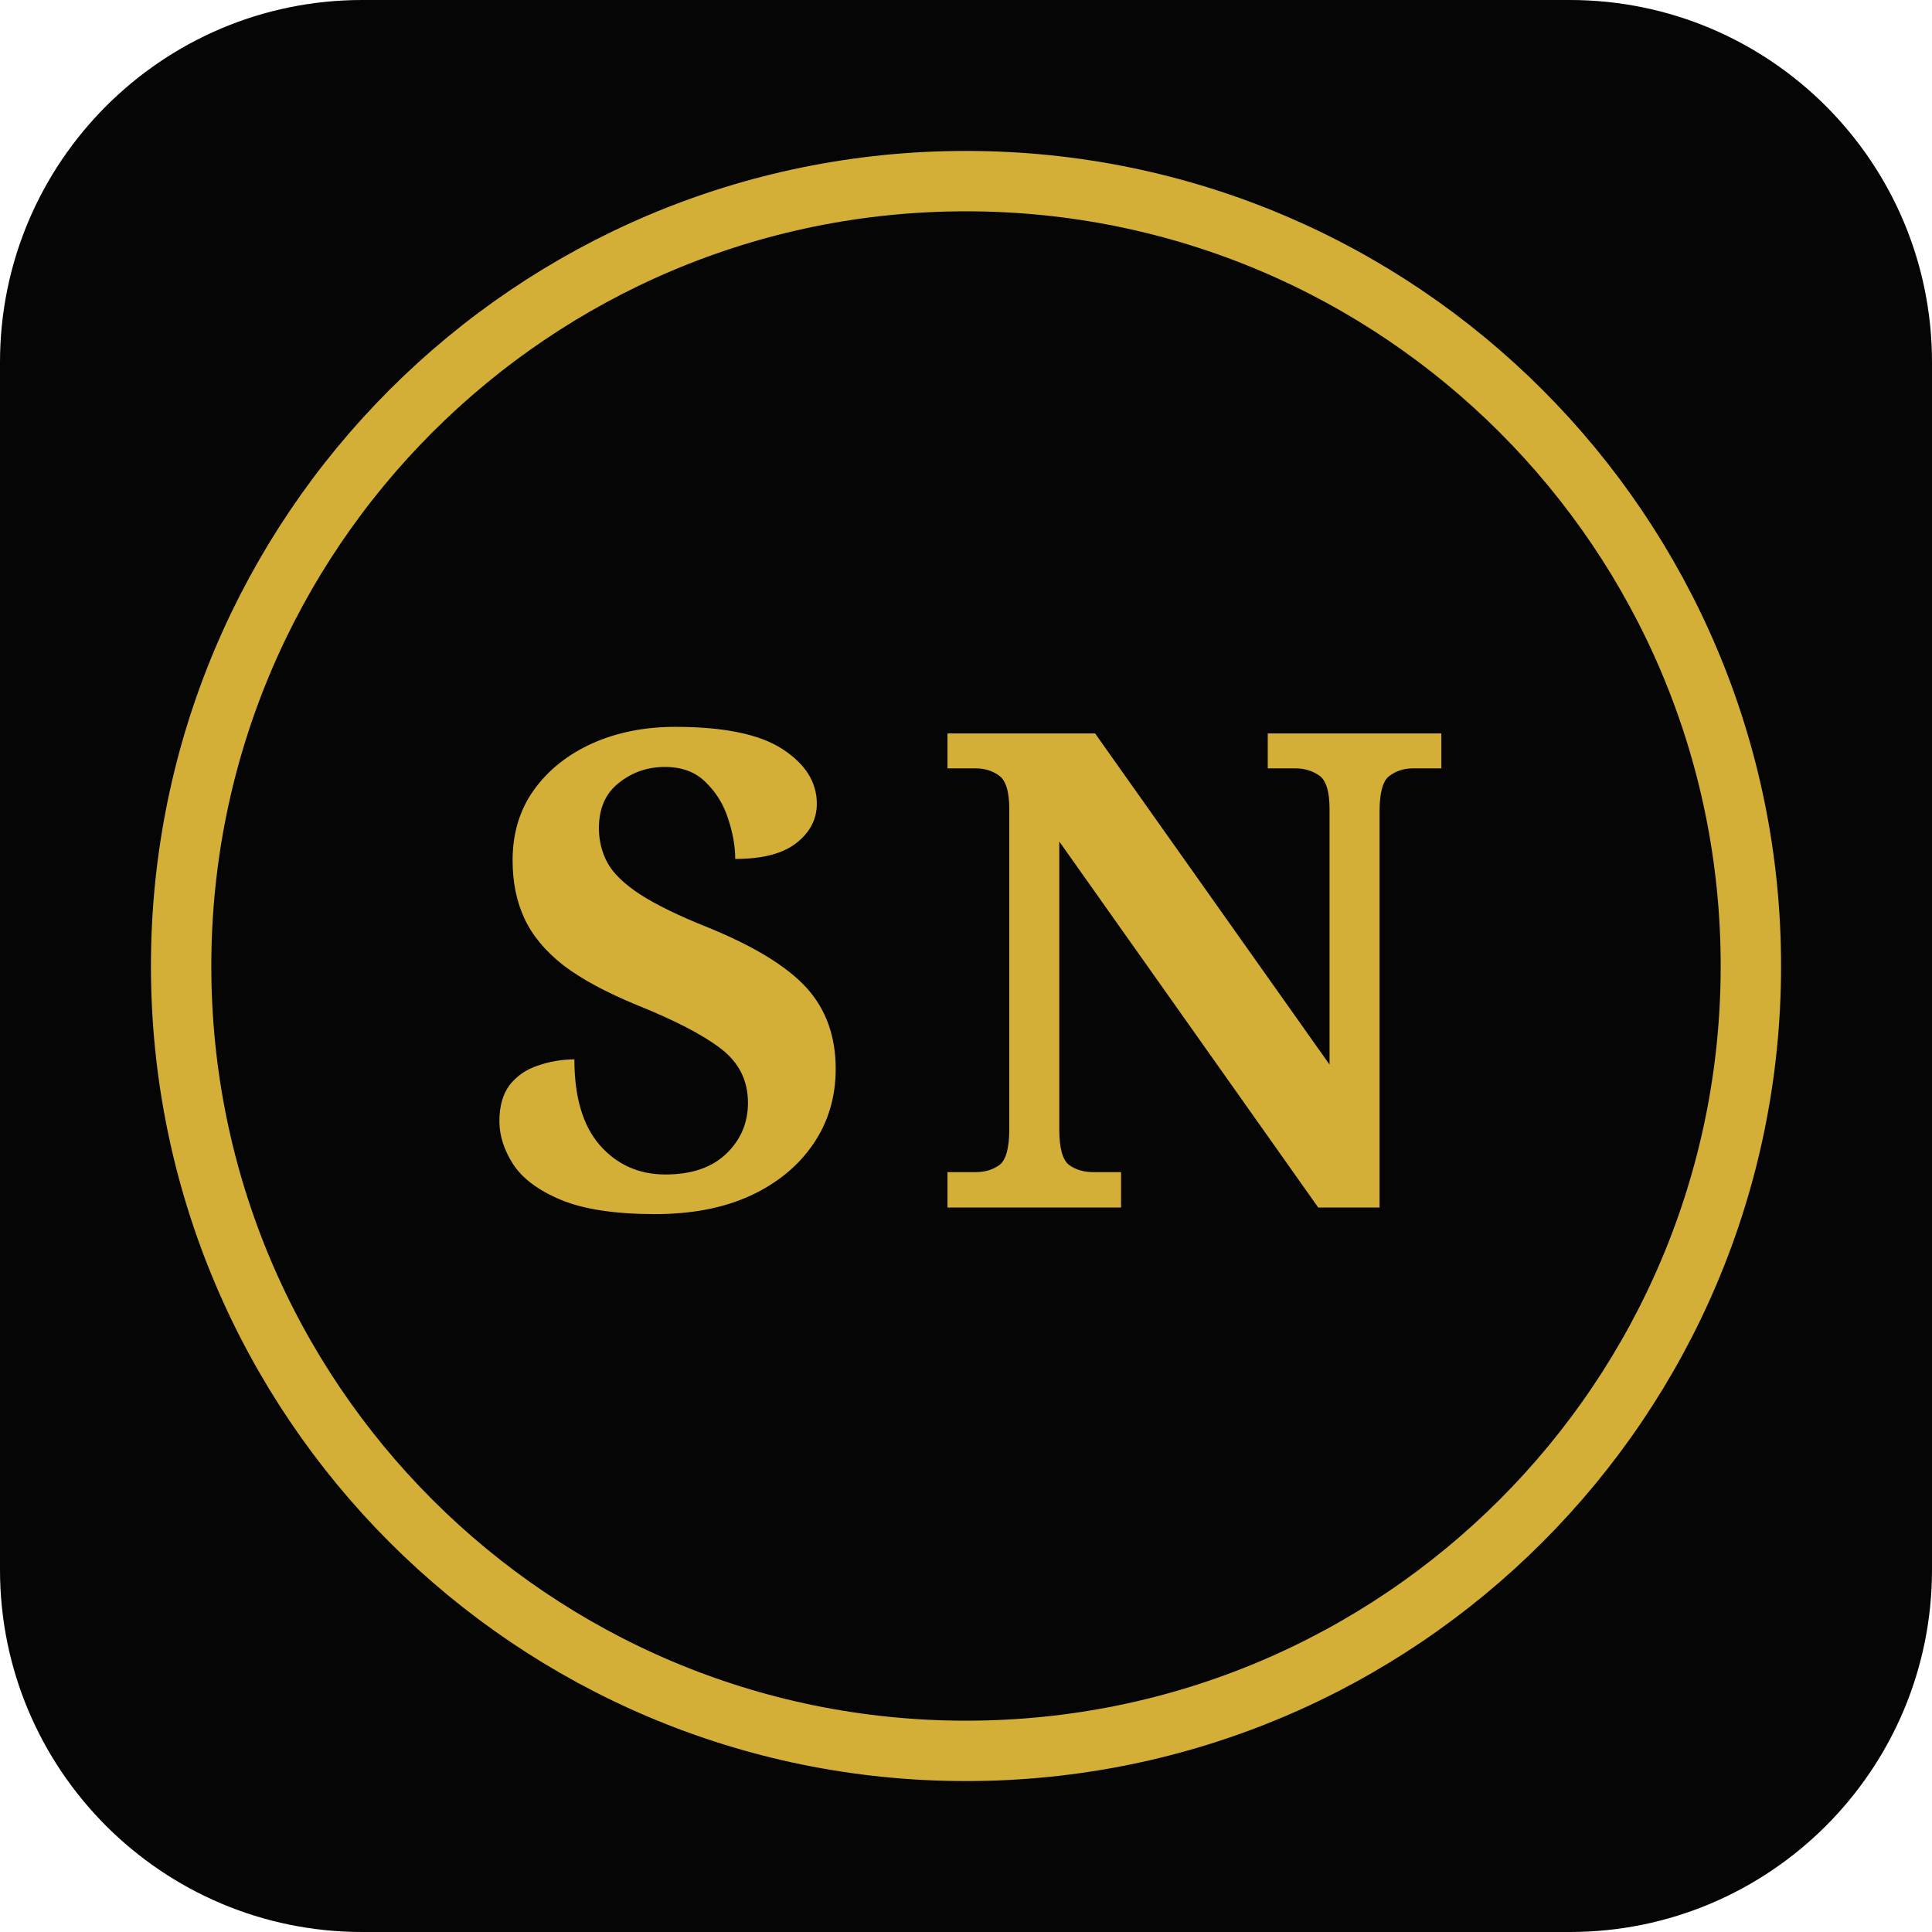
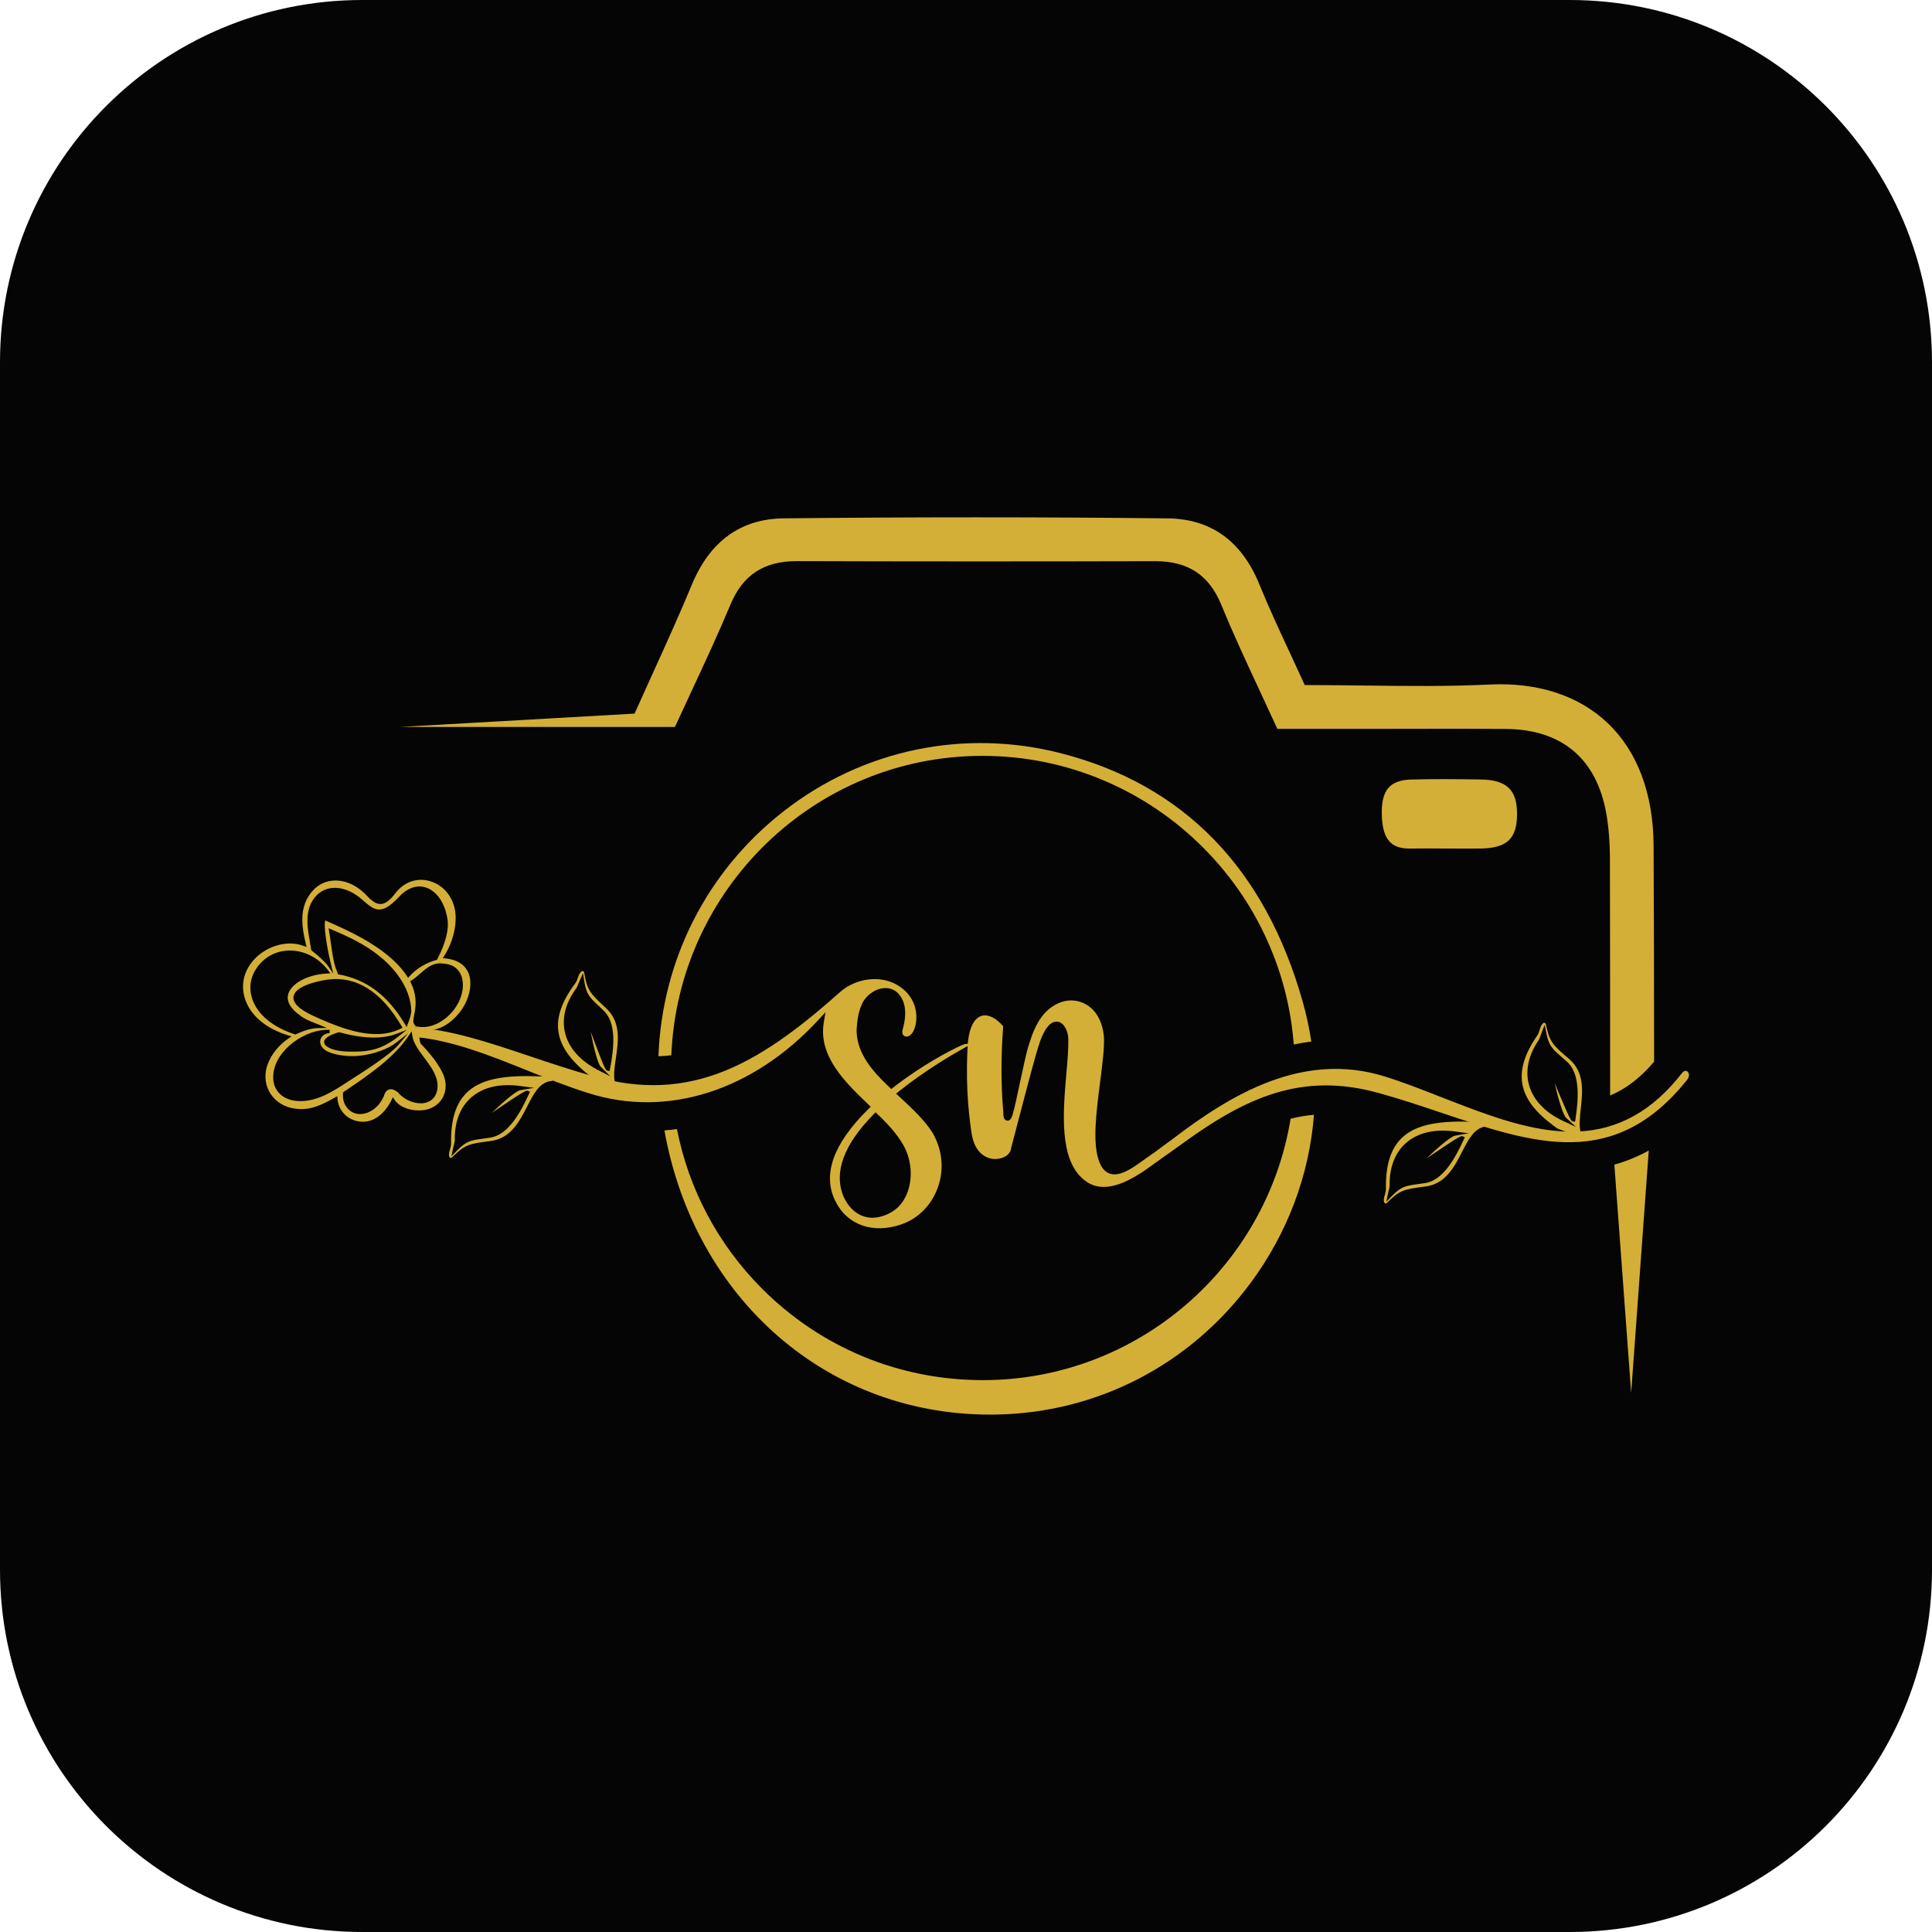
- <svg xmlns="http://www.w3.org/2000/svg" viewBox="0 0 64 64">
+ <svg xmlns="http://www.w3.org/2000/svg" viewBox="0 0 64 64" width="64" height="64">
  <rect width="64" height="64" rx="12" fill="#050505" />
-   <circle cx="32" cy="32" r="26" fill="none" stroke="#D4AF37" stroke-width="2" />
-   <text x="32" y="40" text-anchor="middle" font-family="Georgia, serif" font-size="22" font-weight="700" fill="#D4AF37" letter-spacing="2">SN</text>
+   <svg x="7.0" y="16.1" width="50" height="31.799" viewBox="1945.0 1654.0 1445.0 919.0" preserveAspectRatio="xMidYMid meet">
+     <g>
+       <path fill="#D4AF37" d="M3160.41,1934.96c-23.73-0.35-45.14-0.58-66.99,0.06c-10.29,0.3-17.4,3-21.75,8.24c-4.45,5.36-6.44,13.76-6.09,25.66   c0.68,22.78,8.35,32.16,26.4,32.16c0.26,0,0.52,0,0.79-0.01c4.63-0.07,9.29-0.09,13.93-0.09c4.24,0,8.47,0.02,12.62,0.04   c3.61,0.02,7.22,0.03,10.83,0.04h0c2.86,0,5.73,0.02,8.6,0.03c6.95,0.03,14.14,0.06,21.2-0.04c25.43-0.37,34.94-9.25,35.1-32.77   C3195.21,1944.97,3185.17,1935.32,3160.41,1934.96z" />
+       <path fill="#D4AF37" d="M2404.12,1851.7c12.78-27.43,26-55.78,37.9-84.25c11.84-28.34,31.99-41.55,63.39-41.55c0.12,0,0.24,0,0.36,0   c109.08,0.35,224.38,0.37,342.7,0.06c0.1,0,0.19,0,0.29,0c31.41,0,51.49,13.29,63.18,41.8c11.4,27.82,23.98,54.81,37.29,83.39   c5.35,11.47,10.86,23.31,16.35,35.33l29.25,0l64.54,0c0.1,0,0.21,0,0.31,0c12.66,0,25.32-0.03,37.98-0.06   c28.45-0.06,57.87-0.13,86.82,0.14c53.36,0.5,86.53,28.35,95.93,80.54c2.37,13.17,3.54,28.03,3.57,45.44   c0.14,74.67,0.19,150.03,0.19,224.93c15.21-6.32,29.02-16.99,42.1-32.35c-0.02-66.84-0.16-136.77-0.49-206.7   c-0.24-49.8-15.46-90.44-44.01-117.51c-27.79-26.35-66.89-39.1-113.05-36.86c-39.55,1.92-78.32,1.45-119.37,0.96   c-17.95-0.22-36.52-0.44-55-0.44h-2.54l-1.05-2.31c-4.44-9.79-9.02-19.63-13.45-29.13c-9.83-21.12-20-42.95-28.87-64.8   c-16.88-41.58-46.43-62.89-87.82-63.35c-120.47-1.33-244.16-1.33-367.63-0.02c-41.06,0.44-70.63,21.77-87.9,63.41   c-11.73,28.29-24.65,56.73-37.14,84.22c-5.52,12.16-11.23,24.72-16.8,37.18l-0.95,2.12l-224.06,12.75h262.72   C2393.88,1873.66,2399.08,1862.51,2404.12,1851.7z" />
+       <g>
+         <path fill="#D4AF37" d="M2385.39,2198.99c6.45-159.14,137.56-286.65,297.72-286.66c40.38,0,79.58,7.96,116.51,23.65    c35.65,15.15,67.67,36.84,95.16,64.44c27.53,27.64,49.11,59.79,64.14,95.57c12.45,29.63,19.94,60.71,22.35,92.66    c5.63-1.19,11.24-2.12,16.83-2.81c-1.96-12.92-4.74-25.81-8.37-38.6c-36.1-127.3-113.83-207.14-231.02-237.31    c-92.73-23.87-189.37-3.84-265.16,54.95c-73.59,57.09-117.05,142.21-120.49,235.03C2377.2,2199.78,2381.3,2199.47,2385.39,2198.99    z" />
+         <path fill="#D4AF37" d="M2978.25,2259.75c-23.11,141.79-146.54,250.24-294.6,250.25c-0.35,0-0.69,0-1.04,0c-79.71-0.27-154.5-31.46-210.59-87.81    c-42.1-42.31-69.99-95.1-81.25-152.55c-3.99,0.53-7.99,0.95-11.99,1.27c28.83,161.51,157.32,275.06,318.17,272.02    c96.47-1.83,185.02-47.73,242.97-125.92c35.64-48.1,56.24-103.72,60.73-161.04C2993.04,2256.6,2985.59,2257.89,2978.25,2259.75z" />
+       </g>
+       <g>
+         <path fill="#D4AF37" d="M3288.21,2303.67l16.09,218.55l16.84-232.05C3310.6,2296.01,3299.64,2300.5,3288.21,2303.67z" />
+       </g>
+       <path fill="#D4AF37" d="M3359.27,2216.06c-0.48-1.21-1.44-2.04-2.5-2.19c-1.29-0.17-2.69,0.66-3.95,2.34l-0.04,0.05   c-28.13,36.02-60.92,54.26-100.22,55.76c-36.57,1.41-74.95-11.9-108.06-24.47c-8.04-3.02-16.21-6.21-24.11-9.31   c-17.26-6.76-35.11-13.76-52.36-19.09c-77.96-24.02-146.28,16.9-202.83,60.09c-11.33,8.5-21.4,15.78-29.96,21.66   c-8.47,6.05-20.13,14.38-29.62,11.53c-4.59-1.38-8.08-5.13-10.4-11.14c-6.94-17.49-3.07-47.51,0.66-76.55   c2.08-16.16,4.05-31.43,3.72-42.39c-1.02-14.75-7.03-26.09-16.93-31.93c-8.12-4.79-18.15-5.25-26.85-1.2   c-17.72,8.01-24.3,26.33-29.53,44.4c-2.16,8.22-4.67,20.03-7.1,31.45c-2.67,12.56-5.19,24.43-7.14,30.99l-0.03,0.1   c-0.69,2.07-1.98,5.92-5.3,5.38c-3.47-0.56-3.52-4.94-3.52-8.51c-2.26-24.97-2.29-53.21-0.09-81.76   c-6.81-8.1-14.48-11.86-20.67-10.04c-6.82,1.99-11.55,10.83-12.99,24.25l-0.27,2.49l-2.48,0.28c-0.63,0.07-1.26,0.23-1.84,0.49   c-12.6,5.33-40.76,20.61-66.79,40.91l-2.11,1.64l-1.94-1.84c-16.24-15.34-31.27-32.57-31.27-54.59l0.01-0.18   c0.45-7.68,1.38-16.53,4.83-23.99c3.21-8.23,11.86-14.92,20.6-15.92c6.79-0.79,12.66,1.91,16.51,7.59   c7.41,10.5,4.04,25.57,2.24,31.56c-0.8,2.59-0.48,4.81,0.88,6.12c1.09,1.05,2.7,1.34,4.32,0.78c3.75-1.3,6.58-6.43,7.56-13.72   c1.57-13.38-3.81-25.54-14.78-33.31c-18.15-13.16-43.55-8.1-57.64,4.38c-31.5,28-69.21,58.86-110.08,75.49   c-40.71,16.56-80.75,18.31-126.01,5.51c-21.1-5.8-41.65-12.71-61.53-19.39c-38.82-13.05-76.07-25.55-111.28-27.47   c0.33,3.24,1.48,6.37,2.98,9.35c34.74,3.22,70.67,17.63,105.7,31.69c19.4,7.79,39.47,15.84,59,21.86   c75.14,23.96,157.32-2.14,219.88-69.83l7.01-7.59l-1.65,10.2c-5.21,32.14,21.12,57.37,42.27,77.64l2.73,2.62l-2.29,2.25   c-33.64,33.09-44.25,62.76-31.53,88.19c11.11,22.7,35.74,31.45,62.78,22.31c16.11-5.44,28.9-18.16,35.09-34.91   c6.48-17.52,4.62-36.94-5.1-53.27c-7.54-11.98-19.99-23.51-32.03-34.65l-2.65-2.46l2.82-2.26c24.91-19.93,50.82-35.01,60.8-40.57   l4.89-2.72l-0.26,5.59c-1.68,36,1.98,65.3,4.31,79.57c3.19,17.56,14.17,23.39,23.34,22.97c7.45-0.34,13.64-4.68,14.1-9.89   l0.09-0.51c24.71-94.64,26.71-101.31,30.98-109.85c5.27-10.54,10.55-11.86,14.07-11.12c5.96,1.27,9.41,9.03,9.73,16.04   c0.24,9.39-0.78,21.16-1.86,33.62c-3.21,37.09-7.21,83.26,17.62,102.21c13.74,10.87,32.8,7.53,58.3-10.18l33.48-23.85   c62.63-45.81,116.27-70.09,189.92-49.58c20.8,5.76,41.06,12.57,60.66,19.15c88.17,29.62,164.32,55.2,233.98-31.42   C3359.45,2220.6,3360.07,2218.09,3359.27,2216.06z M2606.64,2283.43c7.41,12.18,9.83,27.69,6.46,41.48   c-2.59,10.6-8.36,19.06-16.24,23.83l-0.03,0.02c-6.47,3.83-12.9,5.76-18.96,5.76c-2.81,0-5.54-0.42-8.16-1.26   c-8.31-2.67-15.25-9.5-19.55-19.24l-0.03-0.08c-9.35-22.94,0.3-49.24,28.66-78.17l2.15-2.19l2.22,2.11   C2593.86,2265.86,2601.54,2274.93,2606.64,2283.43z" />
+       <path fill="#D4AF37" d="M2190.31,2118.36c-3.69-6.95-10.81-11.03-21.16-12.12l-2.55-0.27l1.4-2.16c4.97-7.67,10.43-20.6,10.85-33.85   c0.95-16.99-7.77-31.47-22.23-36.93c-12.81-4.84-26.26-0.85-35.11,10.4c-5.4,7.16-9.76,10.48-14.1,10.74   c-5.08,0.31-9.4-3.69-13.75-8.17c-10.04-10.81-23.15-15.99-35.08-13.86c-10.43,1.86-18.83,9.26-23.67,20.85   c-3.89,10.06-3.72,21.88,0.59,39.45l0.72,2.93l-2.82-1.08c-18.25-7-42.51,2.39-52.98,20.51c-5.81,10.06-6.63,21.61-2.32,32.53   c5.86,14.86,20.27,26.44,40.56,32.6l3.18,0.97l-2.76,1.85c-11.32,7.59-19.67,19.43-21.79,30.91c-1.53,9.2,0.76,18.06,6.45,24.94   c6.09,7.38,15.31,11.59,25.94,11.85c12.03,0.49,21.59-4.28,33.79-11.08l2.16-1.2l0.18,2.46c0.84,11.25,9.33,20.18,20.65,21.7   c14.51,2.31,25.59-9.16,31.12-20.66l1.21-2.52l1.53,2.33c5.8,8.85,19.62,11.62,29.68,9.73c7.06-1.43,12.82-5.38,16.2-11.1   c3.44-5.84,4.08-13.02,1.8-20.24c-3.99-11.53-14.15-23.19-22.56-32.05l-0.32-0.34l-2.25-12.51l2.24-0.1l-5.5-2.69l11.56,2.2   c0.31,0.06,0.65,0.09,1,0.12l0.32,0.03l6.6-0.3c12.11-2.47,23.12-13.78,28.25-23.27   C2193.62,2139.24,2194.76,2126.74,2190.31,2118.36z M2040.56,2053.21c4.05-7.8,10.24-12.65,17.9-14.07   c9.83-1.82,21.11,2.12,30.94,10.82c12.17,10.85,18.23,14.95,34.38-1.66c7.98-9.06,17.24-12.68,26.02-10.13   c10.64,3.09,18.77,14.64,21.23,30.16c1.62,10.11-1.43,22.38-9.61,38.6l-0.31,0.62l-0.67,0.19c-10.31,2.88-18.95,8.13-25.68,15.59   l-1.38,1.52l-1.12-1.72c-4.95-7.64-12.55-15.47-21.97-22.65c-17.66-13.61-39.86-23.38-56.06-30.51l-0.08-0.04   c-1.77,3.2,0.87,23.71,5.54,42.53l2.06,8.28l-4.88-7c-3.05-4.37-10.07-10.63-15.67-14.89l-0.51-0.39l-0.1-0.64   c-0.37-2.48-0.82-5.03-1.25-7.5C2037.15,2077.86,2034.9,2064.97,2040.56,2053.21z M2067.34,2176.89l0.42,0.12   c22.48,6.18,40.89,6.64,54.74,1.35l9.65-3.69l-8.11,6.4c-11.81,9.31-22.59,13.57-36.06,14.24c-3.74,0.2-7.2,0.26-10.35,0.2   c-7.16-0.14-12.8-0.94-16.83-2.4l-0.01,0c-5.35-1.96-7.9-4.23-7.79-6.94c0.17-4.4,7.66-7.41,13.92-9.16L2067.34,2176.89z    M2040.5,2160.23c-12.01-5.84-17.66-11.7-16.8-17.43c1.55-10.33,23.16-14.8,32.39-16.24c27.62-3.77,51.54,11.24,71.1,44.61   l0.85,1.44l-1.49,0.76c-7.73,3.94-16.17,5.49-25.04,5.31C2082.36,2178.31,2061.17,2169.92,2040.5,2160.23z M2132.02,2171.99   l-1.69-2.82c-16.5-27.55-36.58-42.67-63.19-47.57l-0.93-0.17l-0.95-3.02c-2.88-5.92-4.26-15.78-5.72-26.21   c-0.55-3.97-1.13-8.07-1.8-12.02l-0.48-2.86l4.27,1.84c12.47,5.38,29.56,12.76,44.18,24.74c18.92,15.06,30.11,34.09,30.7,52.21   c0.05,3.58-1.58,8.28-3.25,12.79L2132.02,2171.99z M1984.35,2145.54c-3.5-9.93-2.35-20.17,3.25-28.84   c6.9-10.97,18.23-17.51,31.1-17.97c14.82-0.52,29.21,6.76,38.51,19.47l1.74,2.38l-2.94,0.13c-18.25,0.81-34.3,9.23-37.33,19.58   c-2,6.8,1.85,13.85,11.11,20.4l0.09,0.07c4.08,3.37,9.03,5.32,14.77,7.58c1.27,0.5,2.57,1.01,3.88,1.55l7.22,2.96l-7.8,0.08   c-8.09,0.08-15.33,2.9-21.94,5.94l-0.56,0.26l-0.59-0.19C2003.91,2172.04,1989.52,2160.18,1984.35,2145.54z M2029.68,2242.85   c-0.1,0-0.2,0-0.29-0.01c-0.14,0-0.27,0-0.41-0.01c-8.21-0.16-15.16-3.05-19.6-8.16c-4.18-4.8-5.86-11.29-4.88-18.79   c1.3-10.52,8.29-21.24,19.18-29.41c10.65-8,23.27-12.32,34.59-11.88l0.03,3.15c-4.84,0.29-8.37,3.07-8.99,7.08   c-0.56,3.59,1.37,8.41,8.5,11.19c7.32,2.99,17.94,4.34,27.74,3.51c15.39-1.19,29.5-7.26,36.1-12.39l11.7-9.1l-9.53,11.36   c-7.36,8.78-34.11,25.95-42.13,31.01c-2.1,1.33-4.18,2.69-6.39,4.13C2061.94,2233.28,2046.8,2243.18,2029.68,2242.85z    M2148.77,2201.2c4.64,6.22,9.44,12.66,11.66,19.68c1.94,6.14,1.5,12.47-1.17,16.95c-2.16,3.62-5.72,5.99-10.3,6.87   c-7.66,1.32-17.29-2.04-23.45-8.17l-0.15-0.17c-1.79-2.38-5.96-5.44-9.62-4.78c-2.57,0.46-4.49,2.77-5.71,6.85l-0.06,0.17   c-3.5,8.22-12.21,16.88-23.15,16.66c-0.12,0-0.24-0.01-0.36-0.01l-0.02,0c-4.32-0.23-8.29-2.23-11.18-5.63   c-3.25-3.83-4.77-9.12-4.16-14.49l0.08-0.72l15-10.21c17.7-12.46,36.03-26.18,48.32-44.71l2.29-3.46l0.58,4.11   C2138.4,2187.3,2143.44,2194.05,2148.77,2201.2z M2182.23,2147.22c-6.17,13.24-20.52,25.07-35.49,24.77   c-1.83-0.04-3.67-0.25-5.5-0.67l-0.38-0.09l-0.3-0.25c-2.91-2.48-2.36-5.39-1.44-10.21l0.23-1.21c2.42-10.83,1.28-20.93-3.38-30.08   l-0.65-1.27l1.2-0.77c3.1-1.99,5.85-4.4,8.51-6.72c6.57-5.75,12.78-11.19,22.86-9.4c6.73,0.43,11.92,3.39,15,8.57   C2187.08,2126.91,2186.83,2137.38,2182.23,2147.22z" />
+       <path fill="#D4AF37" d="M2254.11,2219.05l14.44,0.44l-13.74-4.47c-1.72-0.56-3.46-1.12-5.23-1.69c6.61,0.11,13.21,0.61,19.41,2.42   c2.98,0.87,7.04,2.49,7.25,6.11c0.03,0.49,0.01,0.98-0.06,1.47c-0.64-0.25-1.29-0.51-1.94-0.76l-1.28-0.5l-0.96,1   c-0.29,0.31-0.68,0.59-2.06,0.61c-10.76,1.3-16.44,12.35-22.44,24.05c-7.42,14.46-15.83,30.85-34.93,33.3   c-21.13,2.77-24.57,3.22-37.45,16.06c-1.67,0.34-1.88-0.13-2.35-1.1c-0.65-2.23-0.04-4.28,0.66-6.64c0.55-1.83,1.16-3.9,1.12-6.31   c-0.39-22.13,4.44-37.85,14.78-48.07C2201.47,2222.97,2221.45,2218.07,2254.11,2219.05z M2178.08,2280.09   c-0.06,1.59-0.54,3.51-1.05,5.53c-0.27,1.06-0.53,2.11-0.74,3.15l-1.39,6.88l4.9-5.03c9.36-9.61,13.38-10.17,25.31-11.81   c1.83-0.25,3.82-0.53,6.03-0.87c17.58-1.94,29.58-23.53,38.05-42.12l0.84-1.85l-1.84-0.87c-1.65-0.78-2.15-1.02-34.8,21.1   c9.76-9.38,23.1-21.02,27.28-21.75l13.22-2.29l-13.3-1.79c-19.53-2.63-35.79,1.24-47.01,11.21   C2183.17,2248.8,2177.81,2262.82,2178.08,2280.09z" />
+       <path fill="#D4AF37" d="M3149.1,2262.59l14.44,0.44l-13.74-4.47c-1.72-0.56-3.46-1.12-5.23-1.69c6.61,0.11,13.21,0.61,19.41,2.42   c2.98,0.87,7.04,2.49,7.25,6.11c0.03,0.49,0.01,0.98-0.06,1.47c-0.64-0.25-1.29-0.51-1.94-0.76l-1.28-0.5l-0.96,1   c-0.29,0.31-0.68,0.58-2.06,0.61c-10.76,1.3-16.44,12.35-22.44,24.05c-7.42,14.46-15.83,30.85-34.93,33.3   c-21.13,2.77-24.57,3.22-37.45,16.06c-1.67,0.35-1.88-0.13-2.35-1.1c-0.65-2.23-0.04-4.28,0.66-6.64c0.55-1.83,1.16-3.9,1.12-6.31   c-0.39-22.13,4.44-37.85,14.78-48.07C3096.46,2266.51,3116.44,2261.6,3149.1,2262.59z M3073.07,2323.62   c-0.06,1.59-0.54,3.5-1.05,5.53c-0.27,1.06-0.53,2.11-0.74,3.15l-1.39,6.88l4.9-5.03c9.36-9.61,13.38-10.17,25.31-11.81   c1.83-0.25,3.82-0.53,6.03-0.87c17.58-1.94,29.58-23.53,38.05-42.12l0.84-1.85l-1.84-0.87c-1.64-0.78-2.15-1.02-34.8,21.1   c9.76-9.38,23.1-21.03,27.28-21.75l13.22-2.29l-13.3-1.79c-19.54-2.63-35.8,1.24-47.01,11.21   C3078.16,2292.33,3072.8,2306.35,3073.07,2323.62z" />
+       <path fill="#D4AF37" d="M2320.62,2224.47c-3.9-1.14-7.65-2.74-11.39-4.37l-3.62-2.89c-33.83-27-37.53-52.97-12.39-86.83   c1.44-1.93,2.14-3.98,2.76-5.79c0.8-2.33,1.49-4.35,3.58-5.97c0.67-0.35,1.13-0.59,2.28,0.64c3.06,17.93,5.6,20.29,21.21,34.79   c14.29,13.22,11.61,31.54,9.24,47.7c-1.28,8.71-2.48,16.94-0.86,23.49l0.08,0.33C2327.88,2225.8,2324.25,2225.53,2320.62,2224.47z    M2324.3,2213.78l2,0.35l0.39-2c3.87-20.06,6.6-44.61-6.66-56.44c-1.55-1.5-3.01-2.88-4.35-4.15c-8.77-8.26-11.72-11.04-13.78-24.3   l-1.07-6.92l-2.85,6.39c-0.44,0.98-0.84,2-1.24,3.03c-0.76,1.93-1.48,3.76-2.4,5.17c-10.25,13.93-13.99,28.59-10.76,42.32   c3.44,14.64,14.44,27.08,31.81,36l11.59,5.95l-9.18-9.25c-2.99-3.01-7.11-20.24-9.63-33.54   C2321.96,2213.36,2322.5,2213.46,2324.3,2213.78z" />
+       <path fill="#D4AF37" d="M3245.33,2273.11c-3.94-0.98-7.75-2.44-11.56-3.93l-3.73-2.75c-34.85-25.68-39.55-51.48-15.74-86.28   c1.37-1.99,1.98-4.06,2.53-5.89c0.71-2.36,1.32-4.41,3.35-6.1c0.66-0.37,1.1-0.64,2.3,0.55c3.75,17.8,6.38,20.06,22.53,33.94   c14.79,12.66,12.81,31.07,11.07,47.31c-0.94,8.76-1.83,17.02,0.05,23.51l0.09,0.33C3252.64,2274.16,3249,2274.03,3245.33,2273.11z    M3248.59,2262.29l2.02,0.28l0.31-2.01c3.09-20.2,4.88-44.83-8.83-56.14c-1.6-1.44-3.12-2.76-4.51-3.97   c-9.08-7.91-12.14-10.58-14.71-23.75l-1.34-6.87l-2.6,6.5c-0.4,0.99-0.76,2.03-1.12,3.08c-0.68,1.96-1.33,3.81-2.2,5.26   c-9.7,14.31-12.88,29.11-9.12,42.7c4.01,14.49,15.48,26.51,33.17,34.75l11.81,5.5l-9.53-8.89c-3.1-2.9-7.88-19.95-10.92-33.14   C3246.24,2261.96,3246.79,2262.04,3248.59,2262.29z" />
+     </g>
+   </svg>
</svg>
